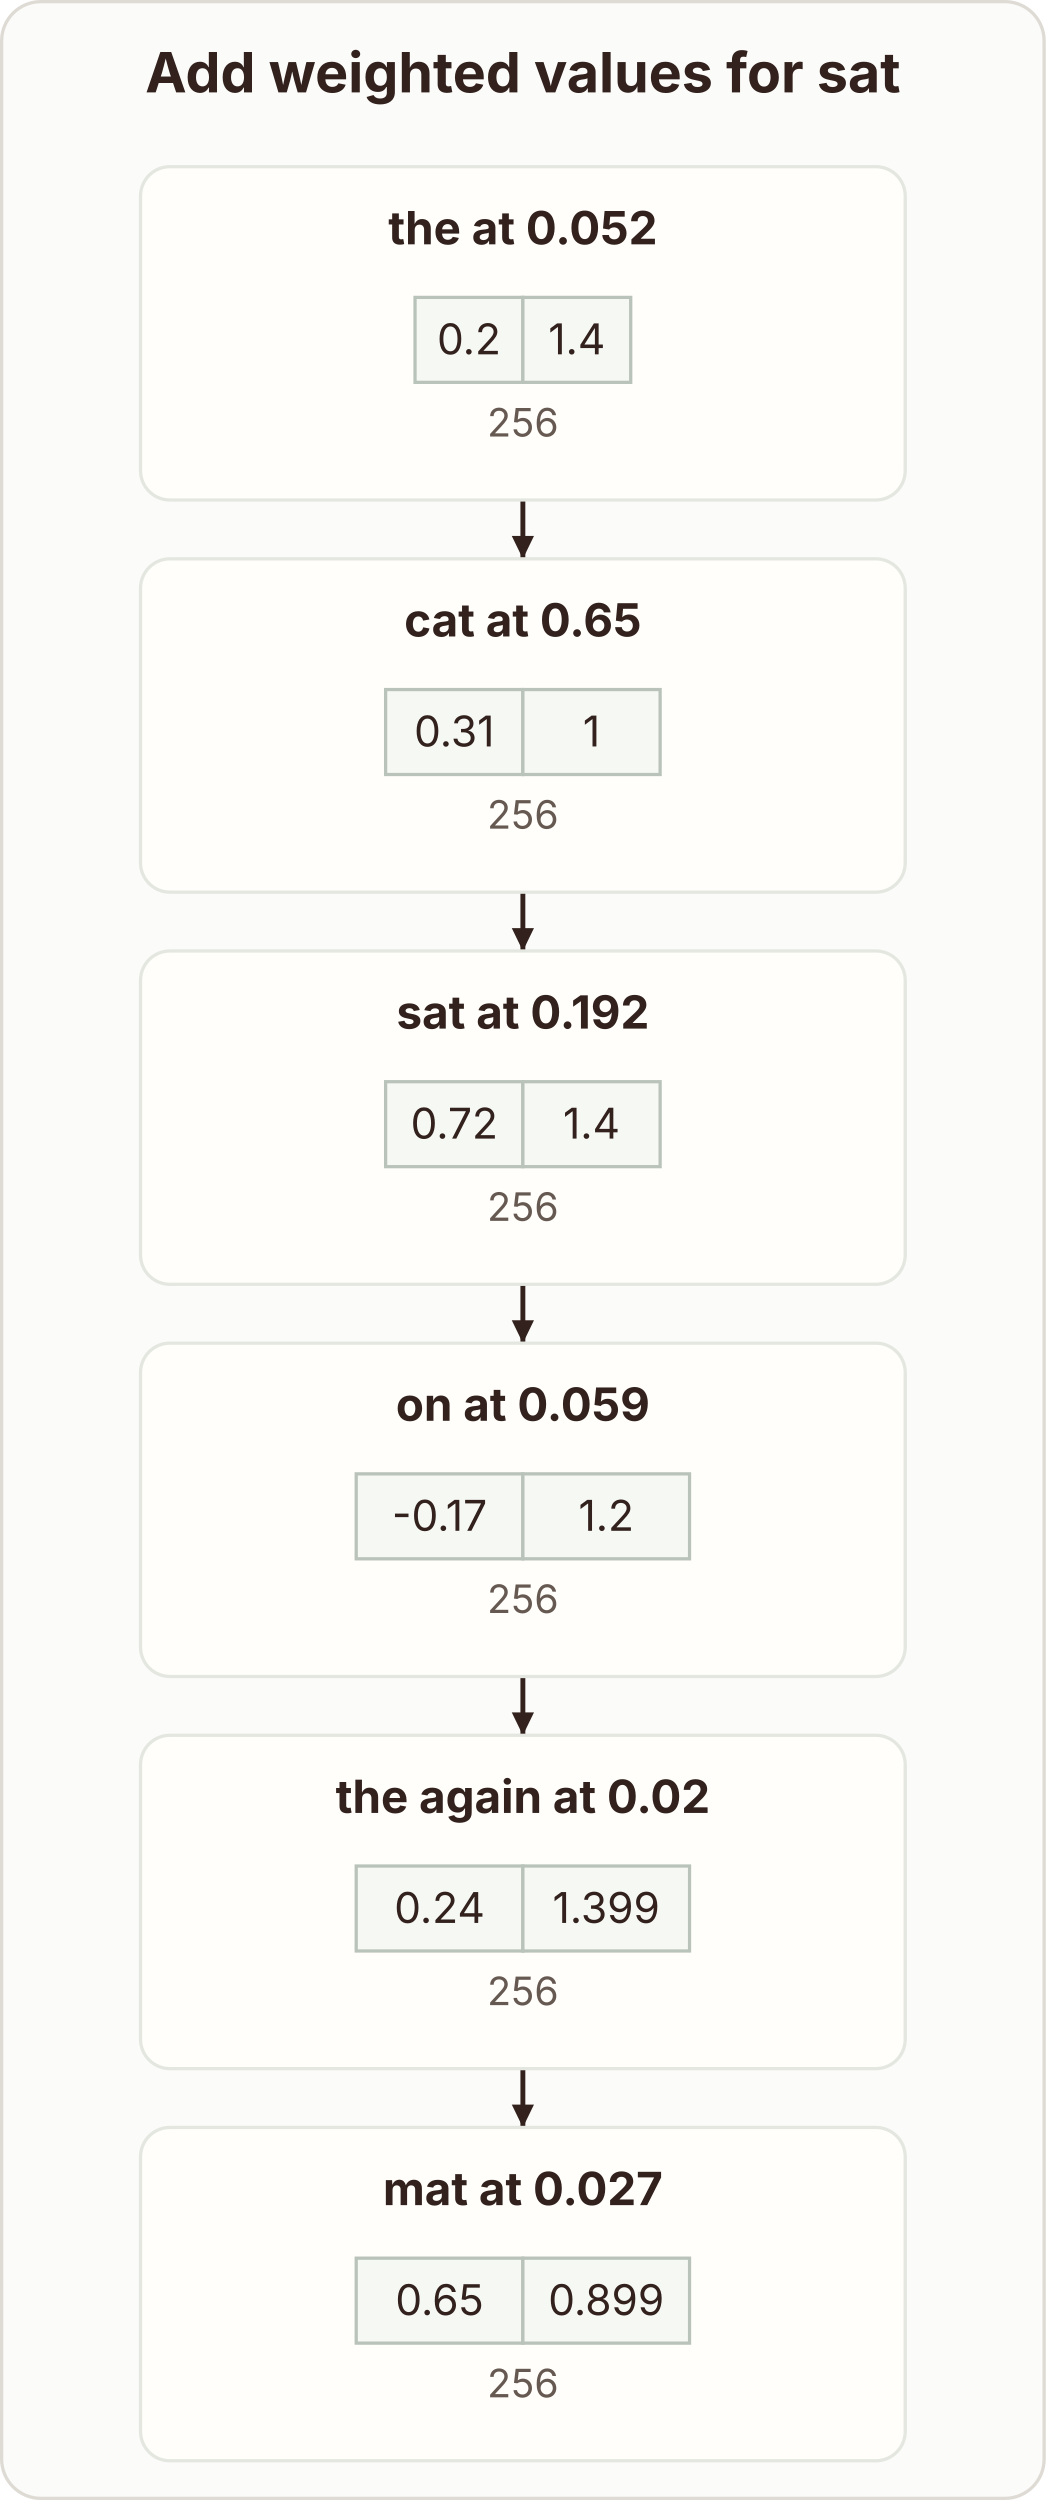
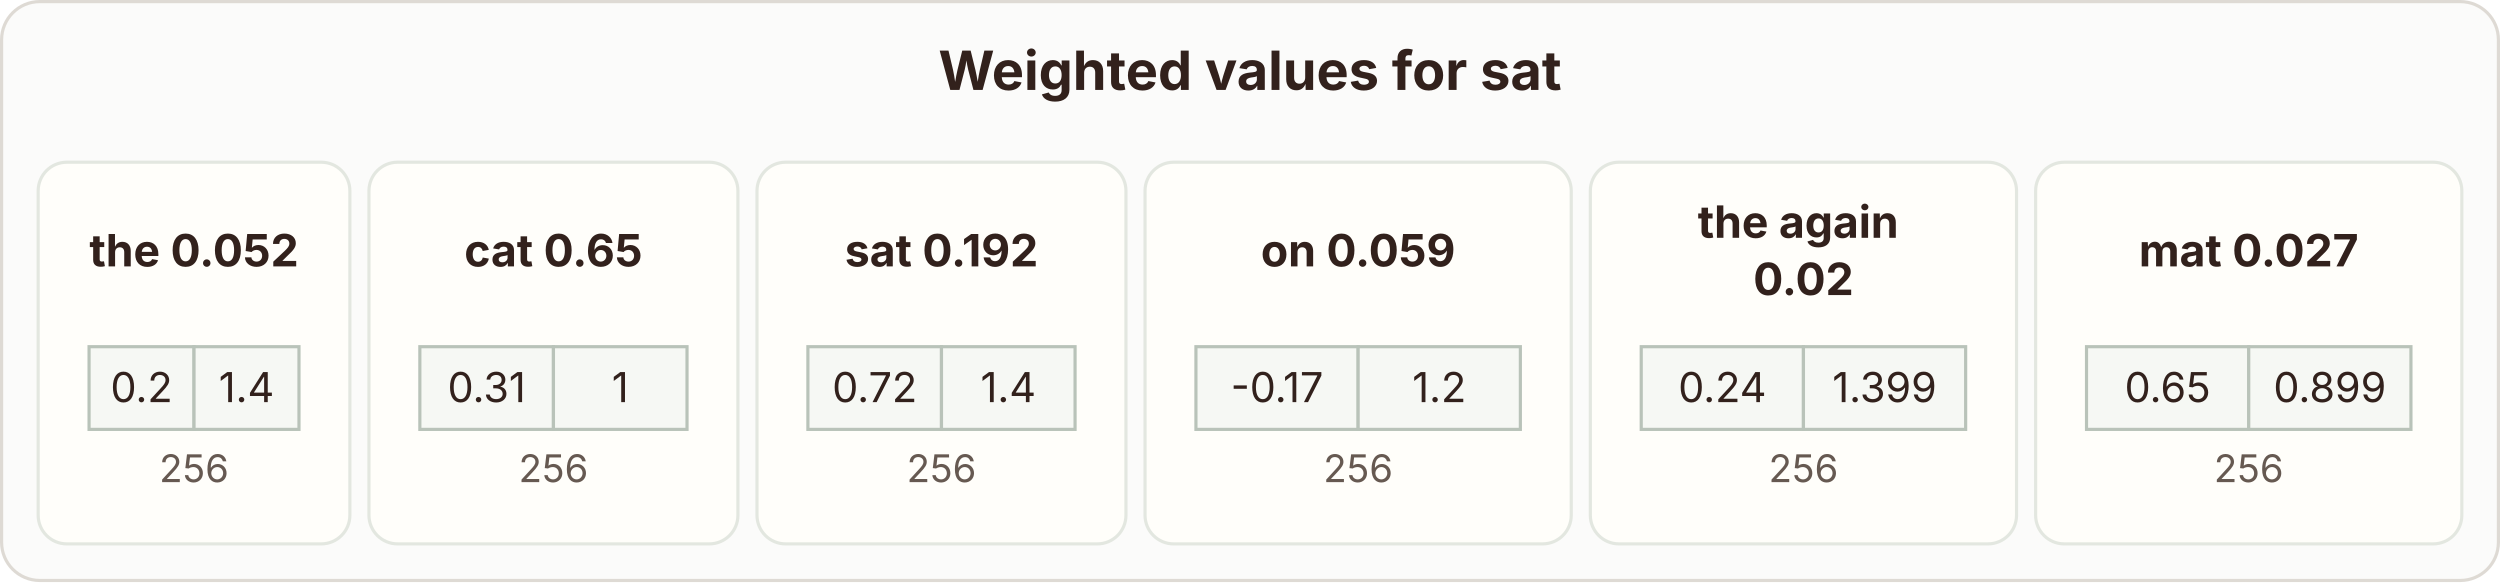
- <svg xmlns="http://www.w3.org/2000/svg" width="320" height="765" viewBox="0 0 320 765" role="img" aria-label="Add weighted values for sat the at 0.052 → cat at 0.65 → sat at 0.192 → on at 0.059 → the again at 0.02 → mat at 0.027 the at 0.052 256 0.2 1.4 cat at 0.65 256 0.31 1 sat at 0.192 256 0.72 1.4 on at 0.059 256 -0.17 1.2 the again at 0.02 256 0.24 1.399 mat at 0.027 256 0.65 0.899" font-family="Inter, Liberation Sans, Arial, sans-serif" style="display:block;max-width:none;margin-inline:auto;--color-ink:#202723;--color-ink-2:#5d675f;--color-line:#e3e7e0;--viz-surface:#fffefa" data-tutor-diagram="block-stack">
-   <rect x="0.5" y="0.5" width="319" height="764" rx="12" fill="var(--viz-surface, #fbfbfa)" stroke="var(--color-line, #dedad4)" />
-   <text x="160" y="22.5" fill="var(--color-ink, #32211c)" font-size="17" font-weight="700" text-anchor="middle">
-     <tspan x="160" y="28.28">Add weighted values for sat</tspan>
+ <svg xmlns="http://www.w3.org/2000/svg" width="786" height="183" viewBox="0 0 786 183" role="img" aria-label="Weighted values for sat the 0.052 · cat 0.65 · sat 0.192 · on 0.059 · the again 0.02 · mat 0.027 the 0.052 256 0.2 1.4 cat 0.65 256 0.31 1 sat 0.192 256 0.72 1.4 on 0.059 256 -0.17 1.2 the again 0.02 256 0.24 1.399 mat 0.027 256 0.65 0.899" font-family="Inter, Liberation Sans, Arial, sans-serif" style="display:block;max-width:none;margin-inline:auto;--color-ink:#202723;--color-ink-2:#5d675f;--color-line:#e3e7e0;--viz-surface:#fffefa" data-tutor-diagram="block-stack">
+   <rect x="0.5" y="0.5" width="785" height="182" rx="12" fill="var(--viz-surface, #fbfbfa)" stroke="var(--color-line, #dedad4)" />
+   <text x="393" y="22.5" fill="var(--color-ink, #32211c)" font-size="17" font-weight="700" text-anchor="middle">
+     <tspan x="393" y="28.28">Weighted values for sat</tspan>
  </text>
  <g transform="translate(0 39)">
-     <g>
-       <polyline points="160,114 160,132" fill="none" stroke="var(--color-ink, #32211c)" stroke-width="1.5" stroke-linecap="round" stroke-linejoin="round" />
-       <polygon points="160,132 156.6,125 163.4,125" fill="var(--color-ink, #32211c)" data-tutor-arrowhead="" />
-     </g>
-     <g>
-       <polyline points="160,234 160,252" fill="none" stroke="var(--color-ink, #32211c)" stroke-width="1.5" stroke-linecap="round" stroke-linejoin="round" />
-       <polygon points="160,252 156.6,245 163.4,245" fill="var(--color-ink, #32211c)" data-tutor-arrowhead="" />
-     </g>
-     <g>
-       <polyline points="160,354 160,372" fill="none" stroke="var(--color-ink, #32211c)" stroke-width="1.5" stroke-linecap="round" stroke-linejoin="round" />
-       <polygon points="160,372 156.6,365 163.4,365" fill="var(--color-ink, #32211c)" data-tutor-arrowhead="" />
-     </g>
-     <g>
-       <polyline points="160,474 160,492" fill="none" stroke="var(--color-ink, #32211c)" stroke-width="1.5" stroke-linecap="round" stroke-linejoin="round" />
-       <polygon points="160,492 156.6,485 163.4,485" fill="var(--color-ink, #32211c)" data-tutor-arrowhead="" />
-     </g>
-     <g>
-       <polyline points="160,594 160,612" fill="none" stroke="var(--color-ink, #32211c)" stroke-width="1.5" stroke-linecap="round" stroke-linejoin="round" />
-       <polygon points="160,612 156.6,605 163.4,605" fill="var(--color-ink, #32211c)" data-tutor-arrowhead="" />
-     </g>
    <g data-block-stack-node="a">
-       <rect x="43" y="12" width="234" height="102" rx="9" fill="#fffefa" stroke="#e3e7e0" stroke-width="1" />
-       <text x="160" y="31" fill="var(--color-ink, #32211c)" font-size="14" font-weight="700" text-anchor="middle">
-         <tspan x="160" y="35.76">the at 0.052</tspan>
+       <rect x="12" y="12" width="98" height="120" rx="9" fill="#fffefa" stroke="#e3e7e0" stroke-width="1" />
+       <text x="61" y="40" fill="var(--color-ink, #32211c)" font-size="14" font-weight="700" text-anchor="middle">
+         <tspan x="61" y="44.76">the 0.052</tspan>
      </text>
-       <g transform="translate(53 46)" data-block-stack-child="tensor">
-         <rect x="74" y="6" width="33" height="26" fill="#f6f8f4" stroke="#b9c3b9" stroke-width="1" data-tutor-tensor-cell="0" />
-         <text x="90.5" y="19" fill="var(--color-ink, #32211c)" font-size="13" font-weight="400" text-anchor="middle">
-           <tspan x="90.5" y="23.42">0.2</tspan>
+       <g transform="translate(22 64)" data-block-stack-child="tensor">
+         <rect x="6" y="6" width="33" height="26" fill="#f6f8f4" stroke="#b9c3b9" stroke-width="1" data-tutor-tensor-cell="0" />
+         <text x="22.5" y="19" fill="var(--color-ink, #32211c)" font-size="13" font-weight="400" text-anchor="middle">
+           <tspan x="22.5" y="23.42">0.2</tspan>
        </text>
-         <rect x="107" y="6" width="33" height="26" fill="#f6f8f4" stroke="#b9c3b9" stroke-width="1" data-tutor-tensor-cell="1" />
-         <text x="123.5" y="19" fill="var(--color-ink, #32211c)" font-size="13" font-weight="400" text-anchor="middle">
-           <tspan x="123.5" y="23.42">1.4</tspan>
+         <rect x="39" y="6" width="33" height="26" fill="#f6f8f4" stroke="#b9c3b9" stroke-width="1" data-tutor-tensor-cell="1" />
+         <text x="55.5" y="19" fill="var(--color-ink, #32211c)" font-size="13" font-weight="400" text-anchor="middle">
+           <tspan x="55.5" y="23.42">1.4</tspan>
        </text>
-         <text x="107" y="44.5" fill="var(--color-ink-2, #665951)" font-size="12" font-weight="400" text-anchor="middle">
-           <tspan x="107" y="48.58">256</tspan>
+         <text x="39" y="44.5" fill="var(--color-ink-2, #665951)" font-size="12" font-weight="400" text-anchor="middle">
+           <tspan x="39" y="48.58">256</tspan>
        </text>
      </g>
    </g>
    <g data-block-stack-node="b">
-       <rect x="43" y="132" width="234" height="102" rx="9" fill="#fffefa" stroke="#e3e7e0" stroke-width="1" />
-       <text x="160" y="151" fill="var(--color-ink, #32211c)" font-size="14" font-weight="700" text-anchor="middle">
-         <tspan x="160" y="155.76">cat at 0.65</tspan>
+       <rect x="116" y="12" width="116" height="120" rx="9" fill="#fffefa" stroke="#e3e7e0" stroke-width="1" />
+       <text x="174" y="40" fill="var(--color-ink, #32211c)" font-size="14" font-weight="700" text-anchor="middle">
+         <tspan x="174" y="44.76">cat 0.65</tspan>
      </text>
-       <g transform="translate(53 166)" data-block-stack-child="tensor">
-         <rect x="65" y="6" width="42" height="26" fill="#f6f8f4" stroke="#b9c3b9" stroke-width="1" data-tutor-tensor-cell="0" />
-         <text x="86" y="19" fill="var(--color-ink, #32211c)" font-size="13" font-weight="400" text-anchor="middle">
-           <tspan x="86" y="23.42">0.31</tspan>
+       <g transform="translate(126 64)" data-block-stack-child="tensor">
+         <rect x="6" y="6" width="42" height="26" fill="#f6f8f4" stroke="#b9c3b9" stroke-width="1" data-tutor-tensor-cell="0" />
+         <text x="27" y="19" fill="var(--color-ink, #32211c)" font-size="13" font-weight="400" text-anchor="middle">
+           <tspan x="27" y="23.42">0.31</tspan>
        </text>
-         <rect x="107" y="6" width="42" height="26" fill="#f6f8f4" stroke="#b9c3b9" stroke-width="1" data-tutor-tensor-cell="1" />
-         <text x="128" y="19" fill="var(--color-ink, #32211c)" font-size="13" font-weight="400" text-anchor="middle">
-           <tspan x="128" y="23.42">1</tspan>
+         <rect x="48" y="6" width="42" height="26" fill="#f6f8f4" stroke="#b9c3b9" stroke-width="1" data-tutor-tensor-cell="1" />
+         <text x="69" y="19" fill="var(--color-ink, #32211c)" font-size="13" font-weight="400" text-anchor="middle">
+           <tspan x="69" y="23.42">1</tspan>
        </text>
-         <text x="107" y="44.5" fill="var(--color-ink-2, #665951)" font-size="12" font-weight="400" text-anchor="middle">
-           <tspan x="107" y="48.58">256</tspan>
+         <text x="48" y="44.5" fill="var(--color-ink-2, #665951)" font-size="12" font-weight="400" text-anchor="middle">
+           <tspan x="48" y="48.58">256</tspan>
        </text>
      </g>
    </g>
    <g data-block-stack-node="c">
-       <rect x="43" y="252" width="234" height="102" rx="9" fill="#fffefa" stroke="#e3e7e0" stroke-width="1" />
-       <text x="160" y="271" fill="var(--color-ink, #32211c)" font-size="14" font-weight="700" text-anchor="middle">
-         <tspan x="160" y="275.76">sat at 0.192</tspan>
+       <rect x="238" y="12" width="116" height="120" rx="9" fill="#fffefa" stroke="#e3e7e0" stroke-width="1" />
+       <text x="296" y="40" fill="var(--color-ink, #32211c)" font-size="14" font-weight="700" text-anchor="middle">
+         <tspan x="296" y="44.76">sat 0.192</tspan>
      </text>
-       <g transform="translate(53 286)" data-block-stack-child="tensor">
-         <rect x="65" y="6" width="42" height="26" fill="#f6f8f4" stroke="#b9c3b9" stroke-width="1" data-tutor-tensor-cell="0" />
-         <text x="86" y="19" fill="var(--color-ink, #32211c)" font-size="13" font-weight="400" text-anchor="middle">
-           <tspan x="86" y="23.42">0.72</tspan>
+       <g transform="translate(248 64)" data-block-stack-child="tensor">
+         <rect x="6" y="6" width="42" height="26" fill="#f6f8f4" stroke="#b9c3b9" stroke-width="1" data-tutor-tensor-cell="0" />
+         <text x="27" y="19" fill="var(--color-ink, #32211c)" font-size="13" font-weight="400" text-anchor="middle">
+           <tspan x="27" y="23.42">0.72</tspan>
        </text>
-         <rect x="107" y="6" width="42" height="26" fill="#f6f8f4" stroke="#b9c3b9" stroke-width="1" data-tutor-tensor-cell="1" />
-         <text x="128" y="19" fill="var(--color-ink, #32211c)" font-size="13" font-weight="400" text-anchor="middle">
-           <tspan x="128" y="23.42">1.4</tspan>
+         <rect x="48" y="6" width="42" height="26" fill="#f6f8f4" stroke="#b9c3b9" stroke-width="1" data-tutor-tensor-cell="1" />
+         <text x="69" y="19" fill="var(--color-ink, #32211c)" font-size="13" font-weight="400" text-anchor="middle">
+           <tspan x="69" y="23.42">1.4</tspan>
        </text>
-         <text x="107" y="44.5" fill="var(--color-ink-2, #665951)" font-size="12" font-weight="400" text-anchor="middle">
-           <tspan x="107" y="48.58">256</tspan>
+         <text x="48" y="44.5" fill="var(--color-ink-2, #665951)" font-size="12" font-weight="400" text-anchor="middle">
+           <tspan x="48" y="48.58">256</tspan>
        </text>
      </g>
    </g>
    <g data-block-stack-node="d">
-       <rect x="43" y="372" width="234" height="102" rx="9" fill="#fffefa" stroke="#e3e7e0" stroke-width="1" />
-       <text x="160" y="391" fill="var(--color-ink, #32211c)" font-size="14" font-weight="700" text-anchor="middle">
-         <tspan x="160" y="395.76">on at 0.059</tspan>
+       <rect x="360" y="12" width="134" height="120" rx="9" fill="#fffefa" stroke="#e3e7e0" stroke-width="1" />
+       <text x="427" y="40" fill="var(--color-ink, #32211c)" font-size="14" font-weight="700" text-anchor="middle">
+         <tspan x="427" y="44.76">on 0.059</tspan>
      </text>
-       <g transform="translate(53 406)" data-block-stack-child="tensor">
-         <rect x="56" y="6" width="51" height="26" fill="#f6f8f4" stroke="#b9c3b9" stroke-width="1" data-tutor-tensor-cell="0" />
-         <text x="81.5" y="19" fill="var(--color-ink, #32211c)" font-size="13" font-weight="400" text-anchor="middle">
-           <tspan x="81.5" y="23.42">-0.17</tspan>
+       <g transform="translate(370 64)" data-block-stack-child="tensor">
+         <rect x="6" y="6" width="51" height="26" fill="#f6f8f4" stroke="#b9c3b9" stroke-width="1" data-tutor-tensor-cell="0" />
+         <text x="31.5" y="19" fill="var(--color-ink, #32211c)" font-size="13" font-weight="400" text-anchor="middle">
+           <tspan x="31.5" y="23.42">-0.17</tspan>
        </text>
-         <rect x="107" y="6" width="51" height="26" fill="#f6f8f4" stroke="#b9c3b9" stroke-width="1" data-tutor-tensor-cell="1" />
-         <text x="132.5" y="19" fill="var(--color-ink, #32211c)" font-size="13" font-weight="400" text-anchor="middle">
-           <tspan x="132.5" y="23.42">1.2</tspan>
+         <rect x="57" y="6" width="51" height="26" fill="#f6f8f4" stroke="#b9c3b9" stroke-width="1" data-tutor-tensor-cell="1" />
+         <text x="82.5" y="19" fill="var(--color-ink, #32211c)" font-size="13" font-weight="400" text-anchor="middle">
+           <tspan x="82.5" y="23.42">1.2</tspan>
        </text>
-         <text x="107" y="44.5" fill="var(--color-ink-2, #665951)" font-size="12" font-weight="400" text-anchor="middle">
-           <tspan x="107" y="48.58">256</tspan>
+         <text x="57" y="44.5" fill="var(--color-ink-2, #665951)" font-size="12" font-weight="400" text-anchor="middle">
+           <tspan x="57" y="48.58">256</tspan>
        </text>
      </g>
    </g>
    <g data-block-stack-node="e">
-       <rect x="43" y="492" width="234" height="102" rx="9" fill="#fffefa" stroke="#e3e7e0" stroke-width="1" />
-       <text x="160" y="511" fill="var(--color-ink, #32211c)" font-size="14" font-weight="700" text-anchor="middle">
-         <tspan x="160" y="515.76">the again at 0.02</tspan>
+       <rect x="500" y="12" width="134" height="120" rx="9" fill="#fffefa" stroke="#e3e7e0" stroke-width="1" />
+       <text x="567" y="40" fill="var(--color-ink, #32211c)" font-size="14" font-weight="700" text-anchor="middle">
+         <tspan x="567" y="35.76">the again</tspan>
+         <tspan x="567" y="53.76">0.02</tspan>
      </text>
-       <g transform="translate(53 526)" data-block-stack-child="tensor">
-         <rect x="56" y="6" width="51" height="26" fill="#f6f8f4" stroke="#b9c3b9" stroke-width="1" data-tutor-tensor-cell="0" />
-         <text x="81.5" y="19" fill="var(--color-ink, #32211c)" font-size="13" font-weight="400" text-anchor="middle">
-           <tspan x="81.5" y="23.42">0.24</tspan>
+       <g transform="translate(510 64)" data-block-stack-child="tensor">
+         <rect x="6" y="6" width="51" height="26" fill="#f6f8f4" stroke="#b9c3b9" stroke-width="1" data-tutor-tensor-cell="0" />
+         <text x="31.5" y="19" fill="var(--color-ink, #32211c)" font-size="13" font-weight="400" text-anchor="middle">
+           <tspan x="31.5" y="23.42">0.24</tspan>
        </text>
-         <rect x="107" y="6" width="51" height="26" fill="#f6f8f4" stroke="#b9c3b9" stroke-width="1" data-tutor-tensor-cell="1" />
-         <text x="132.5" y="19" fill="var(--color-ink, #32211c)" font-size="13" font-weight="400" text-anchor="middle">
-           <tspan x="132.5" y="23.42">1.399</tspan>
+         <rect x="57" y="6" width="51" height="26" fill="#f6f8f4" stroke="#b9c3b9" stroke-width="1" data-tutor-tensor-cell="1" />
+         <text x="82.5" y="19" fill="var(--color-ink, #32211c)" font-size="13" font-weight="400" text-anchor="middle">
+           <tspan x="82.5" y="23.42">1.399</tspan>
        </text>
-         <text x="107" y="44.5" fill="var(--color-ink-2, #665951)" font-size="12" font-weight="400" text-anchor="middle">
-           <tspan x="107" y="48.58">256</tspan>
+         <text x="57" y="44.5" fill="var(--color-ink-2, #665951)" font-size="12" font-weight="400" text-anchor="middle">
+           <tspan x="57" y="48.58">256</tspan>
        </text>
      </g>
    </g>
    <g data-block-stack-node="f">
-       <rect x="43" y="612" width="234" height="102" rx="9" fill="#fffefa" stroke="#e3e7e0" stroke-width="1" />
-       <text x="160" y="631" fill="var(--color-ink, #32211c)" font-size="14" font-weight="700" text-anchor="middle">
-         <tspan x="160" y="635.76">mat at 0.027</tspan>
+       <rect x="640" y="12" width="134" height="120" rx="9" fill="#fffefa" stroke="#e3e7e0" stroke-width="1" />
+       <text x="707" y="40" fill="var(--color-ink, #32211c)" font-size="14" font-weight="700" text-anchor="middle">
+         <tspan x="707" y="44.76">mat 0.027</tspan>
      </text>
-       <g transform="translate(53 646)" data-block-stack-child="tensor">
-         <rect x="56" y="6" width="51" height="26" fill="#f6f8f4" stroke="#b9c3b9" stroke-width="1" data-tutor-tensor-cell="0" />
-         <text x="81.5" y="19" fill="var(--color-ink, #32211c)" font-size="13" font-weight="400" text-anchor="middle">
-           <tspan x="81.5" y="23.42">0.65</tspan>
+       <g transform="translate(650 64)" data-block-stack-child="tensor">
+         <rect x="6" y="6" width="51" height="26" fill="#f6f8f4" stroke="#b9c3b9" stroke-width="1" data-tutor-tensor-cell="0" />
+         <text x="31.5" y="19" fill="var(--color-ink, #32211c)" font-size="13" font-weight="400" text-anchor="middle">
+           <tspan x="31.5" y="23.42">0.65</tspan>
        </text>
-         <rect x="107" y="6" width="51" height="26" fill="#f6f8f4" stroke="#b9c3b9" stroke-width="1" data-tutor-tensor-cell="1" />
-         <text x="132.5" y="19" fill="var(--color-ink, #32211c)" font-size="13" font-weight="400" text-anchor="middle">
-           <tspan x="132.5" y="23.42">0.899</tspan>
+         <rect x="57" y="6" width="51" height="26" fill="#f6f8f4" stroke="#b9c3b9" stroke-width="1" data-tutor-tensor-cell="1" />
+         <text x="82.5" y="19" fill="var(--color-ink, #32211c)" font-size="13" font-weight="400" text-anchor="middle">
+           <tspan x="82.5" y="23.42">0.899</tspan>
        </text>
-         <text x="107" y="44.5" fill="var(--color-ink-2, #665951)" font-size="12" font-weight="400" text-anchor="middle">
-           <tspan x="107" y="48.58">256</tspan>
+         <text x="57" y="44.5" fill="var(--color-ink-2, #665951)" font-size="12" font-weight="400" text-anchor="middle">
+           <tspan x="57" y="48.58">256</tspan>
        </text>
      </g>
    </g>
  </g>
</svg>
